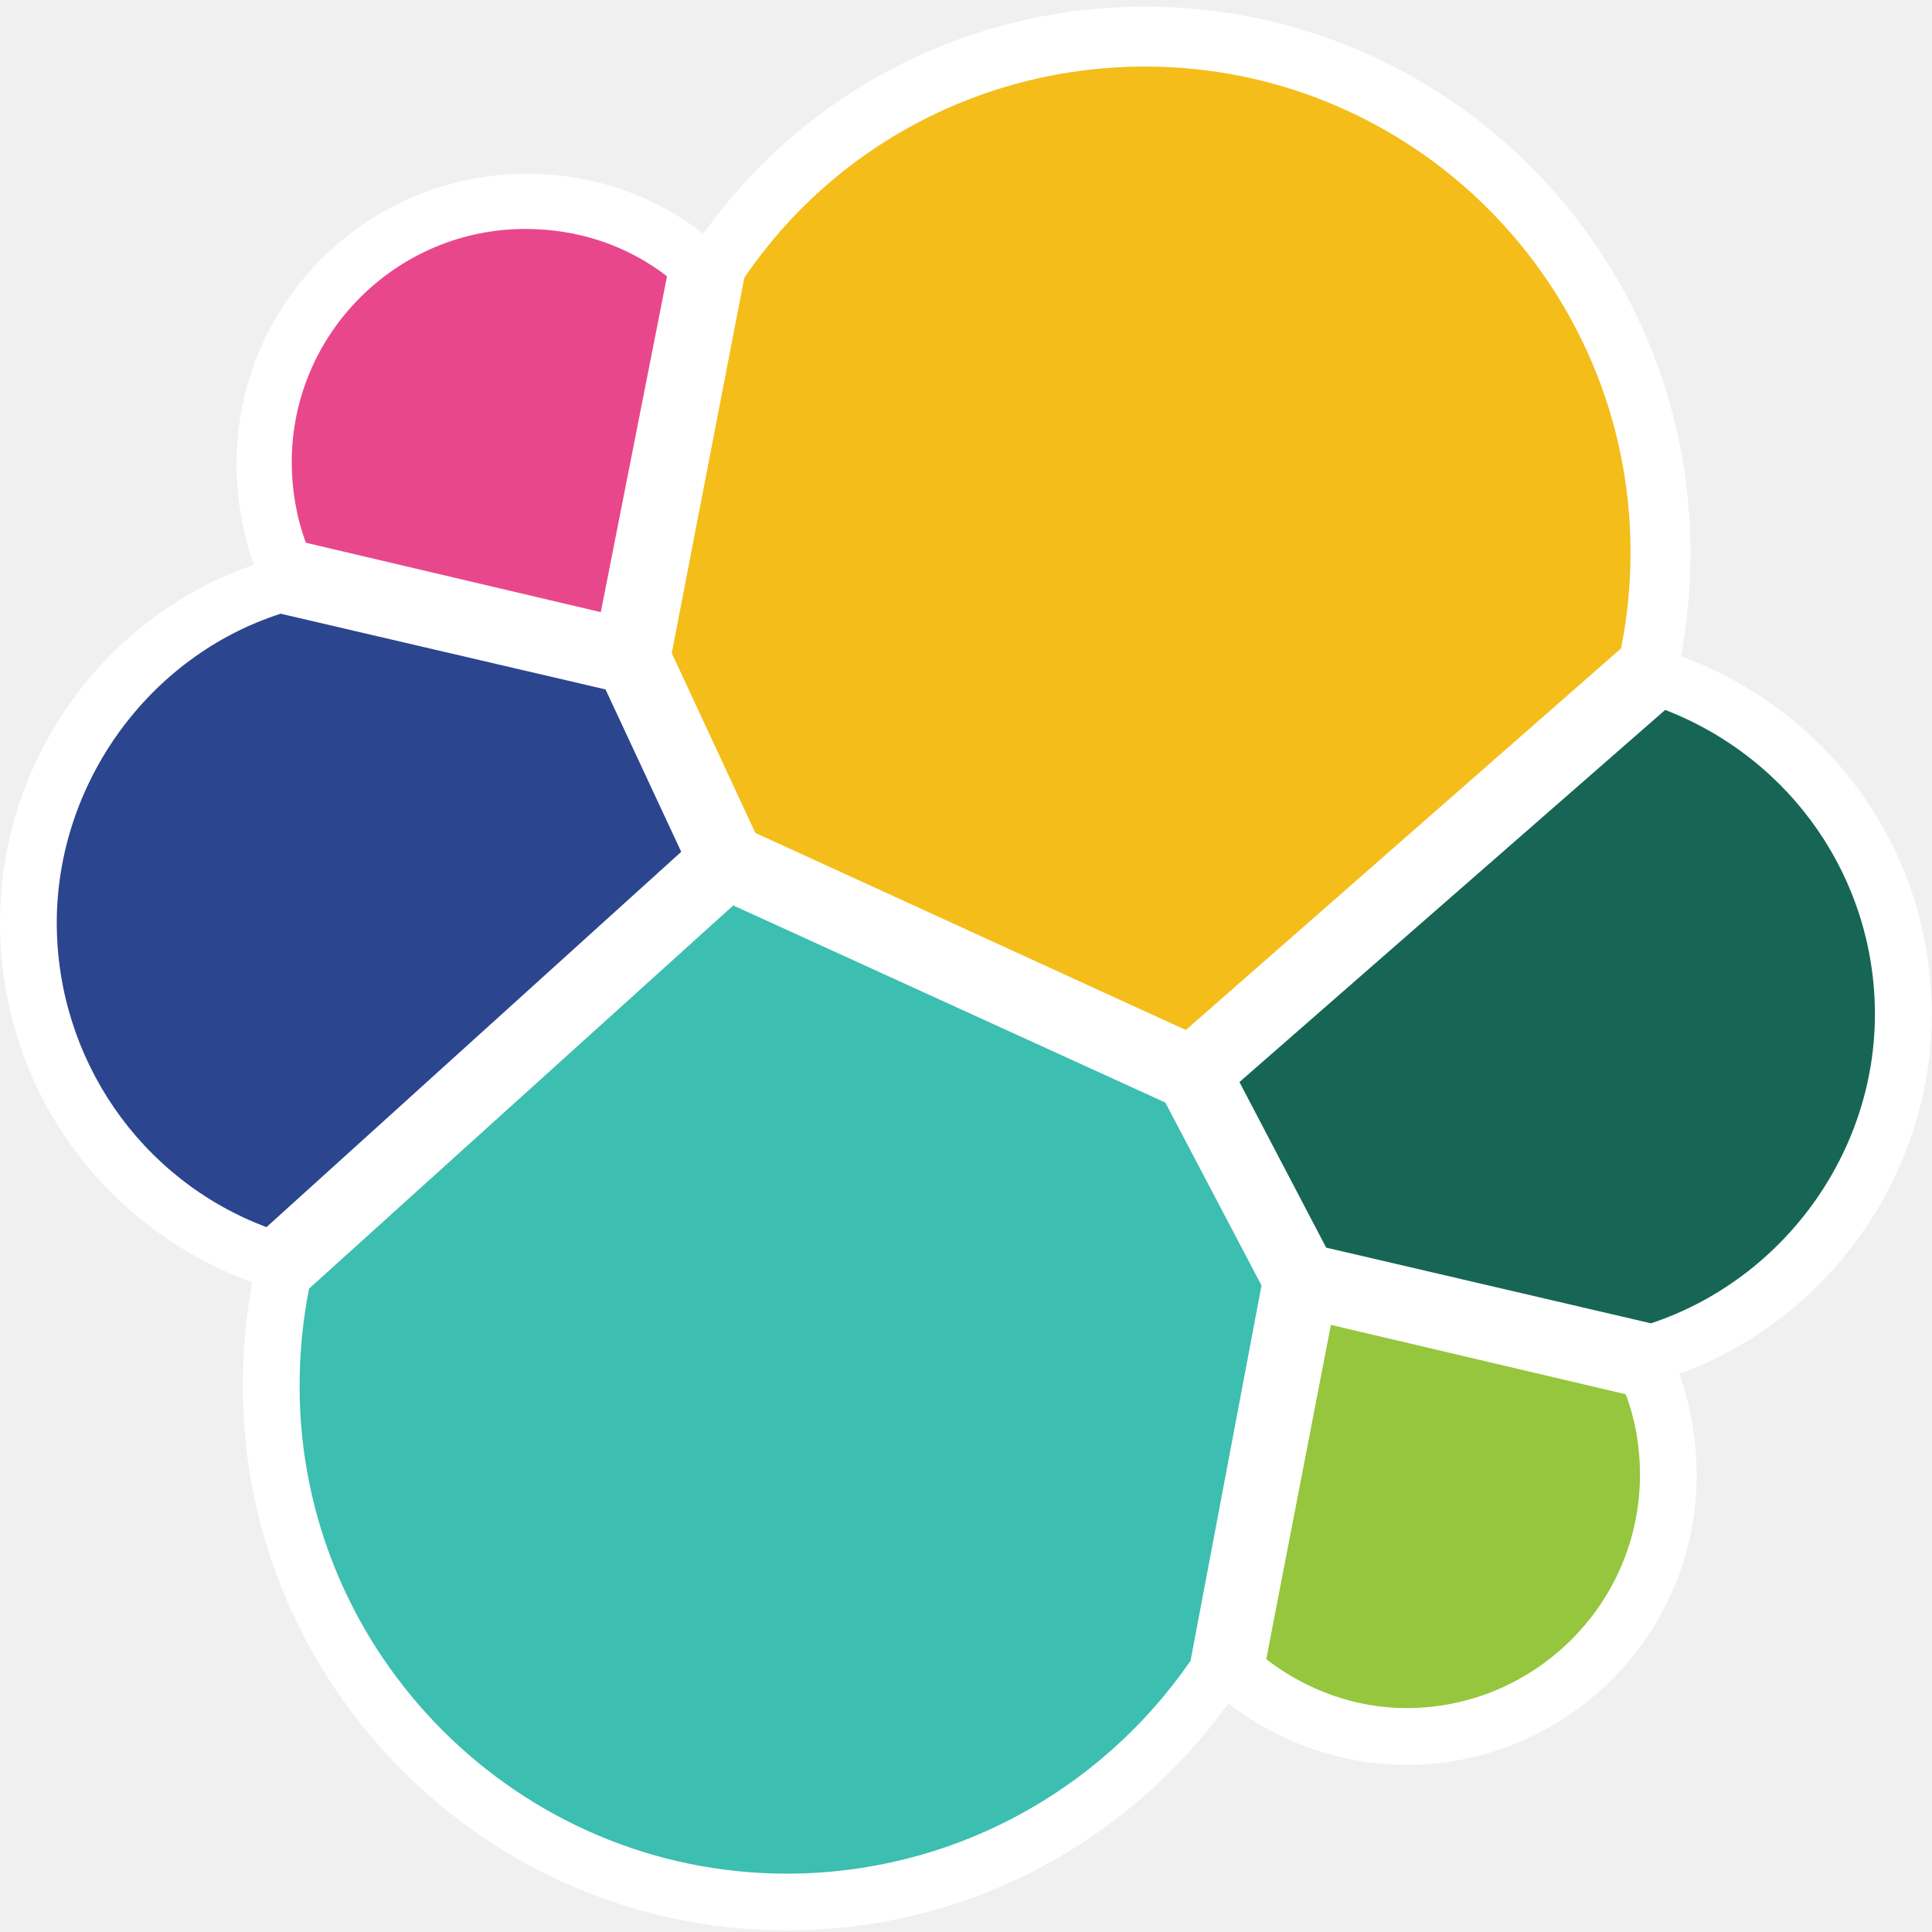
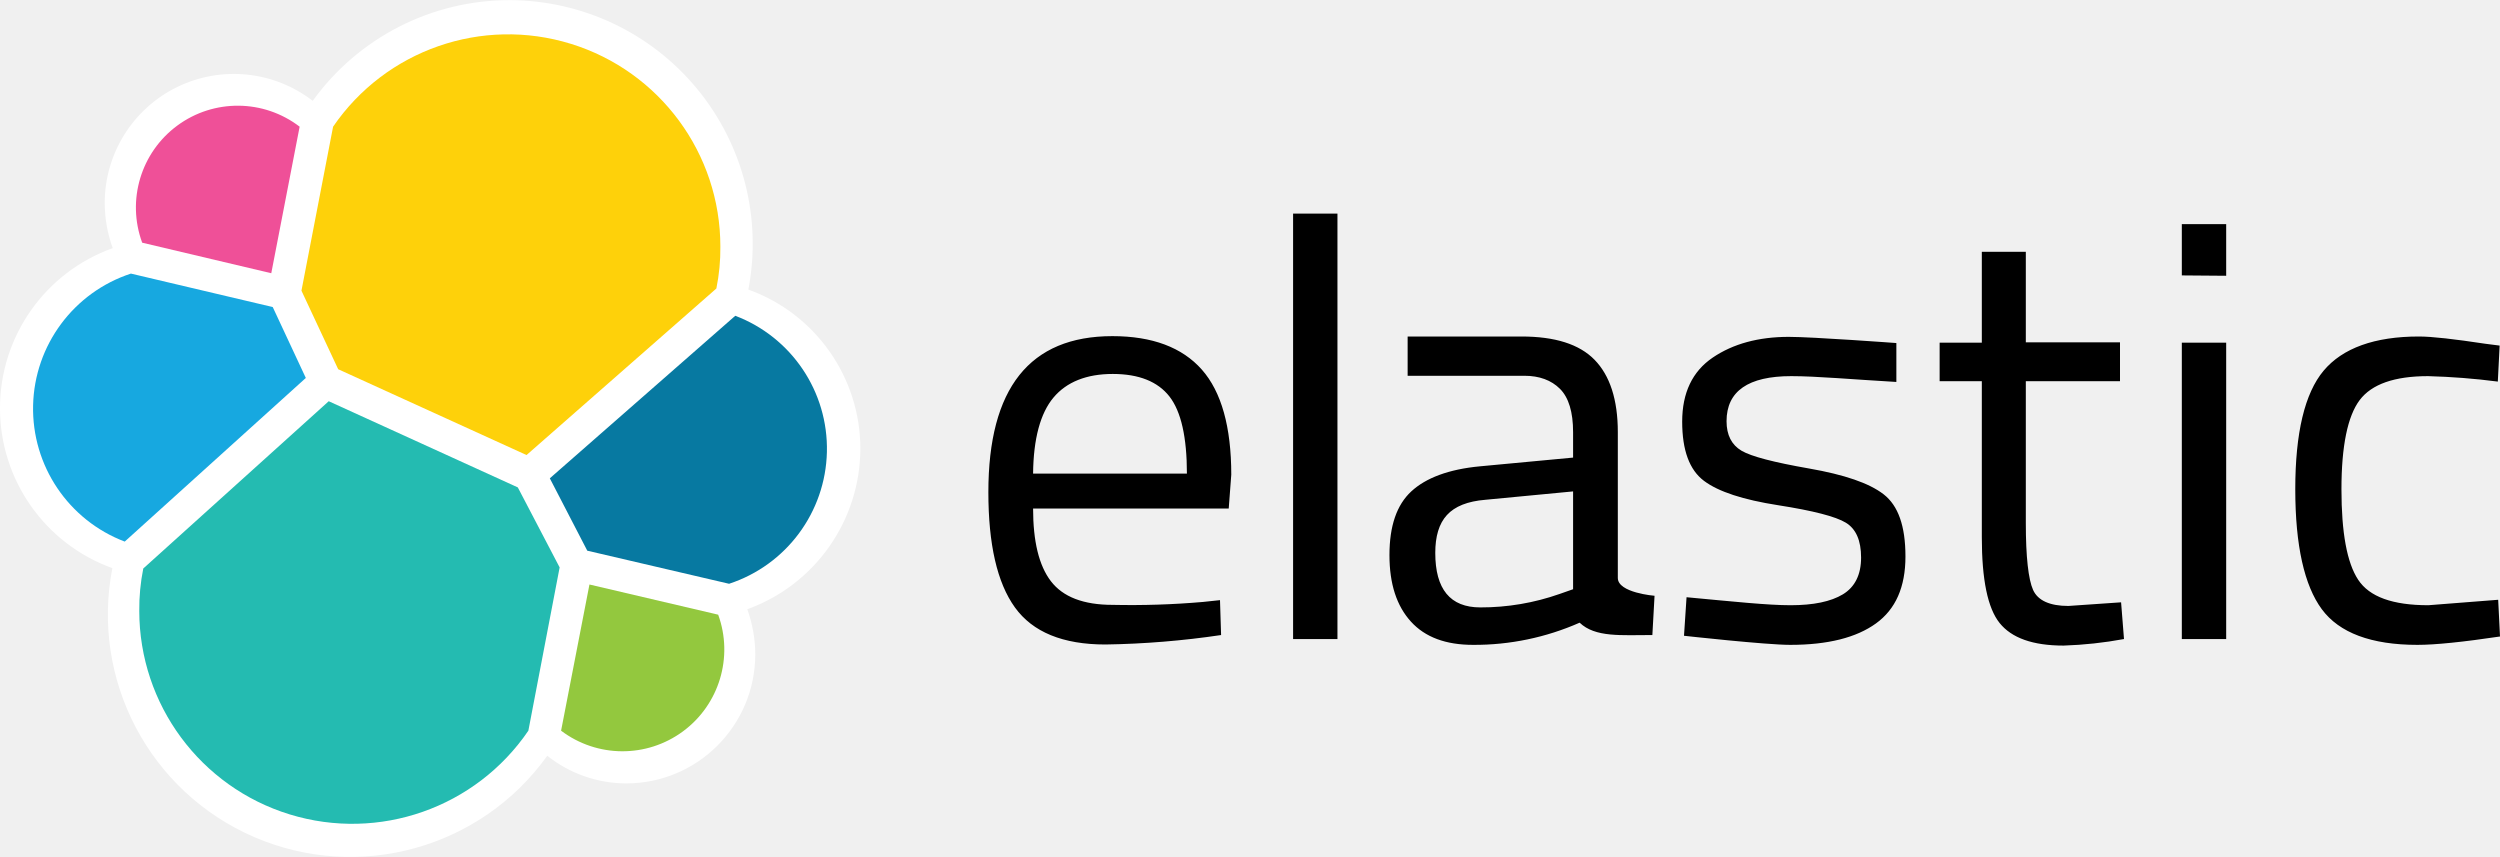
- <svg xmlns="http://www.w3.org/2000/svg" width="2500" height="2500" viewBox="0 0 256 256" preserveAspectRatio="xMinYMin meet">
-   <path d="M255.96 134.393c0-21.521-13.373-40.117-33.223-47.43a75.239 75.239 0 0 0 1.253-13.791c0-39.909-32.386-72.295-72.295-72.295-23.193 0-44.923 11.074-58.505 30.088-6.686-5.224-14.835-7.94-23.402-7.94-21.104 0-38.446 17.133-38.446 38.446 0 4.597.836 9.194 2.298 13.373C13.582 81.739 0 100.962 0 122.274c0 21.522 13.373 40.327 33.431 47.64-.835 4.388-1.253 8.985-1.253 13.79 0 39.7 32.386 72.087 72.086 72.087 23.402 0 44.924-11.283 58.505-30.088 6.686 5.223 15.044 8.149 23.611 8.149 21.104 0 38.446-17.134 38.446-38.446 0-4.597-.836-9.194-2.298-13.373 19.64-7.104 33.431-26.327 33.431-47.64z" fill="#FFF" />
-   <path d="M100.085 110.364l57.043 26.119 57.669-50.565a64.312 64.312 0 0 0 1.253-12.746c0-35.52-28.834-64.355-64.355-64.355-21.313 0-41.162 10.447-53.072 27.998l-9.612 49.73 11.074 23.82z" fill="#F4BD19" />
-   <path d="M40.953 170.75c-.835 4.179-1.253 8.567-1.253 12.955 0 35.52 29.043 64.564 64.564 64.564 21.522 0 41.372-10.656 53.49-28.208l9.403-49.729-12.746-24.238-57.251-26.118-56.207 50.774z" fill="#3CBEB1" />
-   <path d="M40.536 71.918l39.073 9.194 8.775-44.506c-5.432-4.179-11.91-6.268-18.805-6.268-16.925 0-30.924 13.79-30.924 30.924 0 3.552.627 7.313 1.88 10.656z" fill="#E9478C" />
-   <path d="M37.192 81.32c-17.551 5.642-29.67 22.567-29.67 40.954 0 17.97 11.074 34.059 27.79 40.327l54.953-49.73-10.03-21.52-43.043-10.03z" fill="#2C458F" />
-   <path d="M167.784 219.852c5.432 4.18 11.91 6.478 18.596 6.478 16.925 0 30.924-13.79 30.924-30.924 0-3.761-.627-7.314-1.88-10.657l-39.073-9.193-8.567 44.296z" fill="#95C63D" />
-   <path d="M175.724 165.317l43.043 10.03c17.551-5.85 29.67-22.566 29.67-40.954 0-17.97-11.074-33.849-27.79-40.326l-56.415 49.311 11.492 21.94z" fill="#176655" />
+ <svg xmlns="http://www.w3.org/2000/svg" viewBox="0 0 687.5 235.6" width="2500" height="857">
+   <path d="M236.6 123.5a46.54 46.54 0 0 0-30.8-43.9A67 67 0 0 0 140.2 0 66.72 66.72 0 0 0 86 27.7a35.5 35.5 0 0 0-57.2 28.1A36.77 36.77 0 0 0 31 68.2a46.75 46.75 0 0 0-.1 88 66.66 66.66 0 0 0 119.6 51.6 35 35 0 0 0 21.7 7.6 35.51 35.51 0 0 0 35.5-35.5 36.77 36.77 0 0 0-2.2-12.4 47.08 47.08 0 0 0 31.1-44" fill="#fff" />
+   <path d="M93 101.5l51.8 23.6L197 79.3a54.71 54.71 0 0 0 1.1-11.5 58.35 58.35 0 0 0-106.5-33l-8.7 45.1L93 101.5z" fill="#fed10a" />
+   <path d="M39.4 156.3a56.62 56.62 0 0 0-1.1 11.7 58.58 58.58 0 0 0 107 32.9l8.6-44.9-11.5-22-52-23.7z" fill="#24bbb1" />
+   <path d="M39.1 66.7l35.5 8.4 7.8-40.3a28 28 0 0 0-43.3 31.9" fill="#ef5098" />
+   <path d="M36 75.2a39.1 39.1 0 0 0-1.7 73.7l49.8-45L75 84.4z" fill="#17a8e0" />
+   <path d="M154.3 200.9a28 28 0 0 0 43.2-31.9l-35.4-8.3z" fill="#93c83e" />
+   <path d="M161.5 151.4l39 9.1a39.1 39.1 0 0 0 1.7-73.7l-51 44.7z" fill="#0779a1" />
+   <path d="M330.8 165.5l4.7-.5.3 9.6a240.62 240.62 0 0 1-31.8 2.6q-17.55 0-24.9-10.2c-4.9-6.8-7.3-17.4-7.3-31.7q0-42.9 34.1-42.9c11 0 19.2 3.1 24.6 9.2s8.1 15.8 8.1 28.9l-.7 9.3h-53.8c0 9 1.6 15.7 4.9 20s8.9 6.5 17 6.5a230 230 0 0 0 24.8-.8zm-4.4-35.3c0-10-1.6-17.1-4.8-21.2s-8.4-6.2-15.6-6.2-12.7 2.2-16.3 6.5-5.5 11.3-5.6 20.9h42.3zm29.2 45.5v-117h12.2v117h-12.2zm89.3-56.9v40.1c0 4.1 10.1 4.9 10.1 4.9l-.6 10.8c-8.6 0-15.7.7-20-3.4a71.68 71.68 0 0 1-29.3 6.1c-7.5 0-13.2-2.1-17.1-6.4s-5.9-10.3-5.9-18.3 2-13.8 6-17.5 10.3-6.1 18.9-6.9l25.6-2.4v-7c0-5.5-1.2-9.5-3.6-11.9s-5.7-3.6-9.8-3.6h-32.1V92.5h31.3c9.2 0 15.9 2.1 20.1 6.4s6.4 10.9 6.4 19.9zM394.7 152c0 10 4.1 15 12.4 15a65.27 65.27 0 0 0 21.8-3.7l3.7-1.3v-26.9l-24.1 2.3c-4.9.4-8.4 1.8-10.6 4.2s-3.2 5.9-3.2 10.4zm97.9-48.6c-11.8 0-17.8 4.1-17.8 12.4 0 3.8 1.4 6.5 4.1 8.1s8.9 3.2 18.6 4.9 16.5 4 20.5 7.1 6 8.7 6 17.1-2.7 14.5-8.1 18.4-13.2 5.9-23.6 5.9c-6.7 0-29.2-2.5-29.2-2.5l.7-10.6c12.9 1.2 22.3 2.2 28.6 2.2s11.1-1 14.4-3 5-5.4 5-10.1-1.4-7.9-4.2-9.6-9-3.3-18.6-4.8-16.4-3.7-20.4-6.7-6-8.4-6-16.3 2.8-13.8 8.4-17.6 12.6-5.7 20.9-5.7c6.6 0 29.6 1.7 29.6 1.7V105c-12.1-.7-22-1.6-28.9-1.6zm90.4 1.4h-25.9v39c0 9.3.7 15.5 2 18.4s4.6 4.4 9.7 4.4l14.5-1 .8 10.1a111.1 111.1 0 0 1-16.6 1.8c-8.5 0-14.3-2.1-17.6-6.2s-4.9-12-4.9-23.6v-42.9h-11.6V94.2H545v-25h12.1v24.9H583v10.7zm17-29.1V61.6h12.2v14.2zm0 100V94.2h12.2v81.5H600zm65.2-83.2c3.6 0 9.7.7 18.3 2l3.9.5-.5 9.9a187.31 187.31 0 0 0-19.2-1.5c-9.2 0-15.5 2.2-18.8 6.6s-5 12.6-5 24.5 1.5 20.2 4.6 24.9 9.5 7 19.3 7l19.2-1.5.5 10.1c-10.1 1.5-17.7 2.3-22.7 2.3-12.7 0-21.5-3.3-26.3-9.8s-7.3-17.5-7.3-33 2.6-26.4 7.8-32.6 14-9.4 26.2-9.4z" />
</svg>
